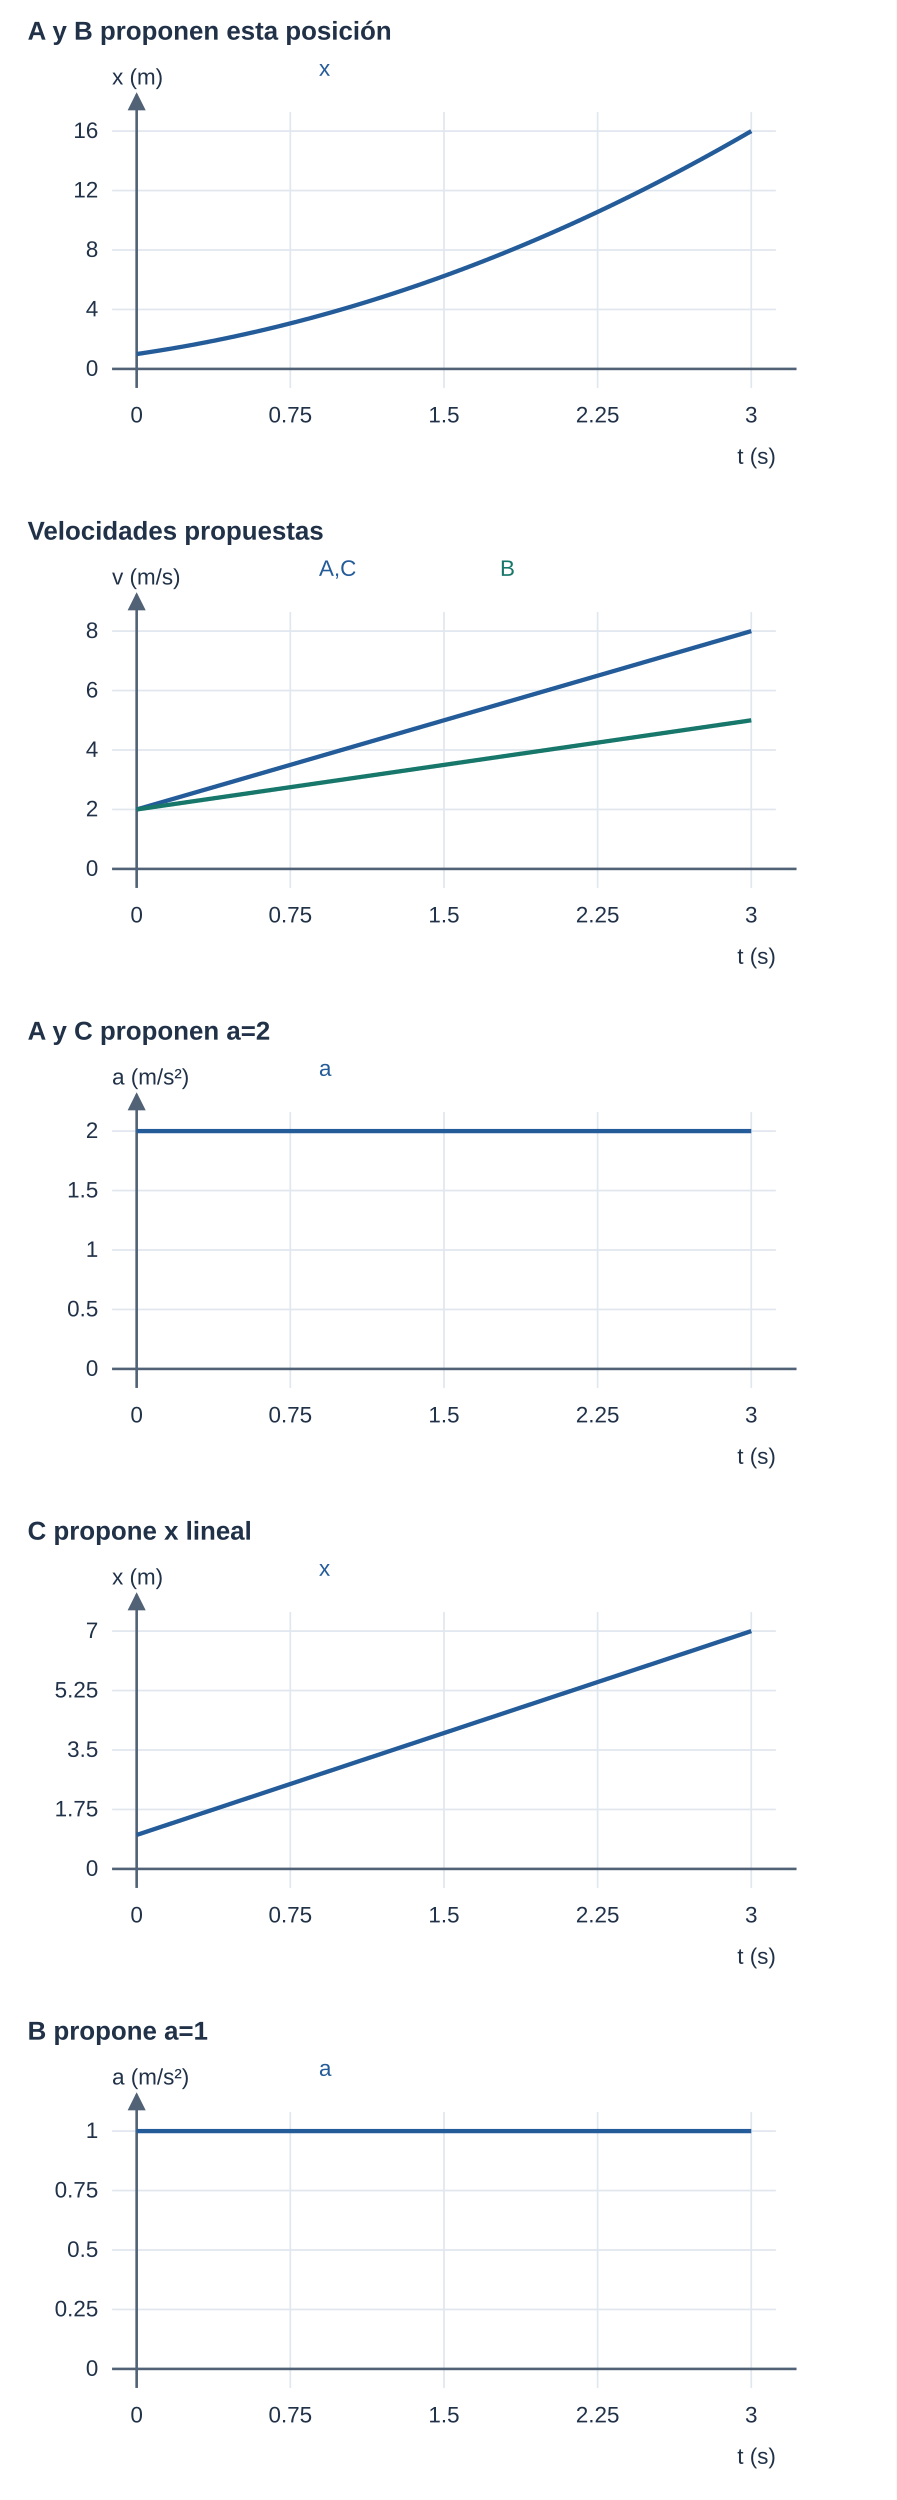
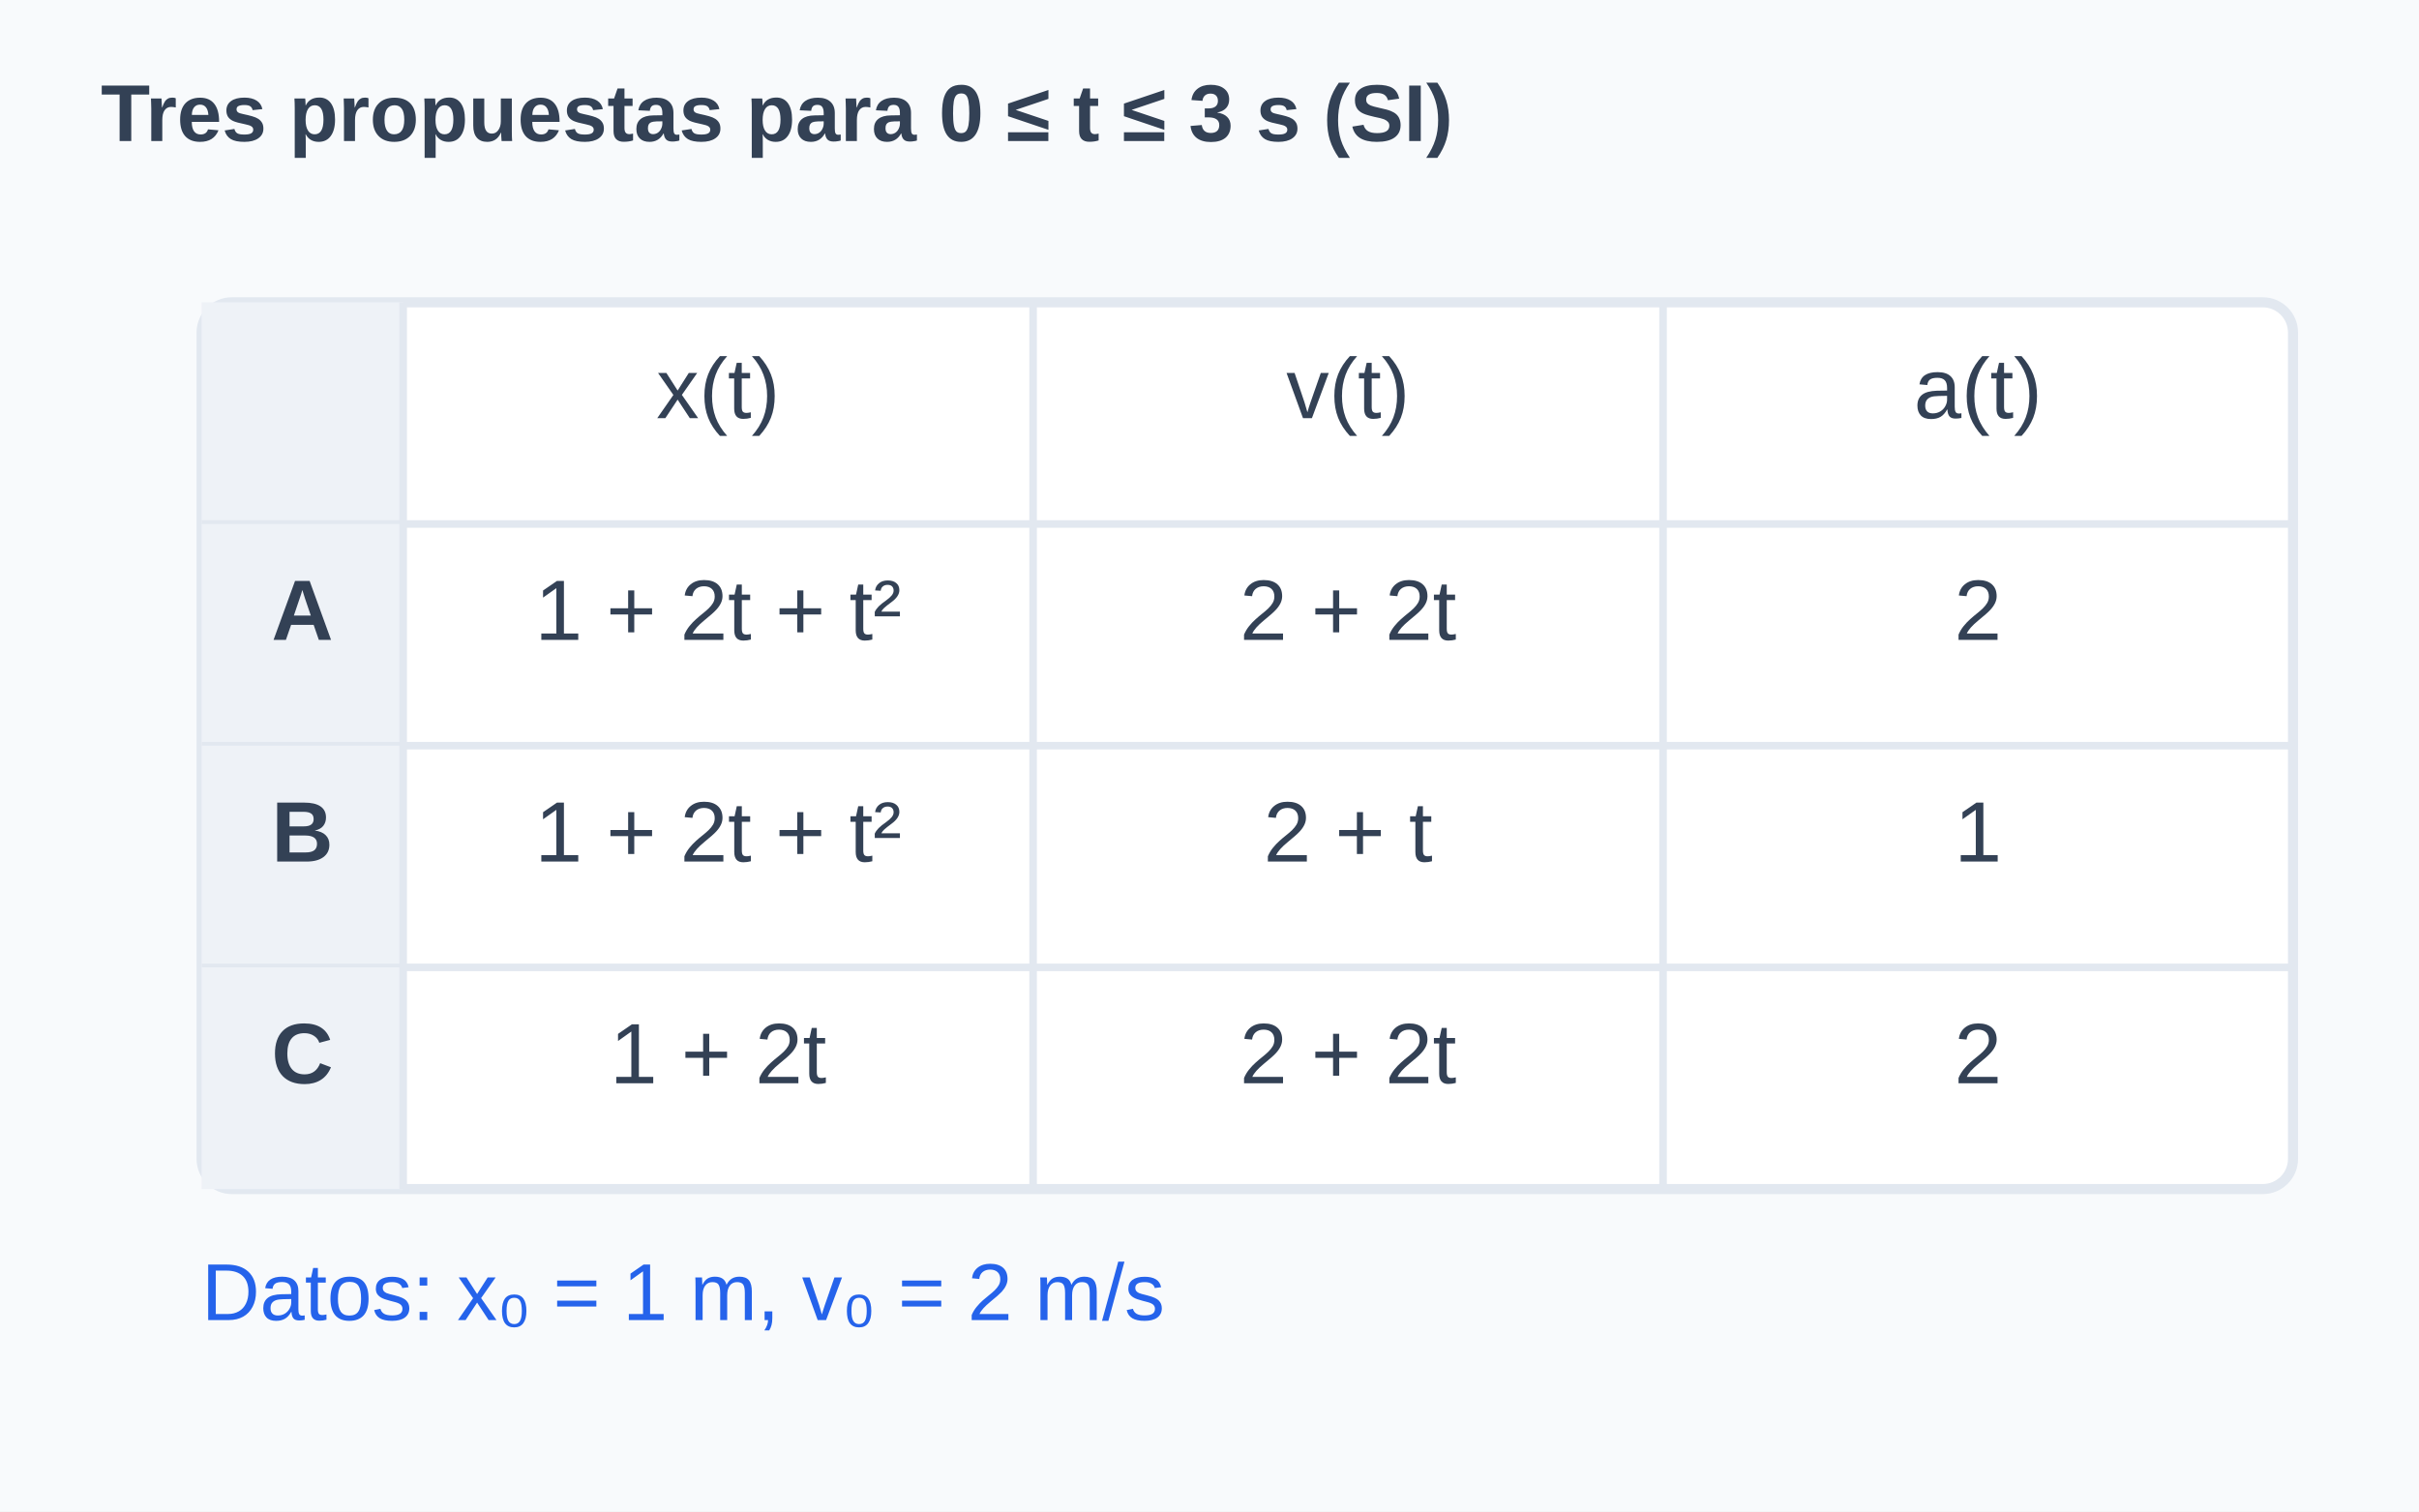
- <svg xmlns="http://www.w3.org/2000/svg" viewBox="0 0 520 1450" role="img" aria-labelledby="title desc" style="max-width:100%;height:auto">
+ <svg xmlns="http://www.w3.org/2000/svg" viewBox="0 0 480 300" role="img" aria-labelledby="title desc">
  <defs>
-     <marker id="arrow" markerWidth="7" markerHeight="7" refX="6" refY="3.5" orient="auto-start-reverse">
-       <path d="M0 0 L7 3.5 L0 7Z" fill="context-stroke" />
+     <marker id="a-axis" viewBox="0 0 10 10" refX="9" refY="5" markerWidth="7" markerHeight="7" orient="auto-start-reverse">
+       <path d="M0 0 L10 5 L0 10 Z" fill="#64748b" />
+     </marker>
+     <marker id="a-blue" viewBox="0 0 10 10" refX="9" refY="5" markerWidth="7" markerHeight="7" orient="auto-start-reverse">
+       <path d="M0 0 L10 5 L0 10 Z" fill="#2563eb" />
+     </marker>
+     <marker id="a-amber" viewBox="0 0 10 10" refX="9" refY="5" markerWidth="7" markerHeight="7" orient="auto-start-reverse">
+       <path d="M0 0 L10 5 L0 10 Z" fill="#d97706" />
+     </marker>
+     <marker id="a-green" viewBox="0 0 10 10" refX="9" refY="5" markerWidth="7" markerHeight="7" orient="auto-start-reverse">
+       <path d="M0 0 L10 5 L0 10 Z" fill="#16a34a" />
+     </marker>
+     <marker id="a-red" viewBox="0 0 10 10" refX="9" refY="5" markerWidth="7" markerHeight="7" orient="auto-start-reverse">
+       <path d="M0 0 L10 5 L0 10 Z" fill="#dc2626" />
+     </marker>
+     <marker id="a-grey" viewBox="0 0 10 10" refX="9" refY="5" markerWidth="7" markerHeight="7" orient="auto-start-reverse">
+       <path d="M0 0 L10 5 L0 10 Z" fill="#94a3b8" />
    </marker>
  </defs>
-   <rect width="100%" height="100%" fill="white" />
-   <g font-family="Arial,sans-serif" font-size="13" fill="#203148">
-     <text x="16" y="23" font-size="15" font-weight="bold">A y B proponen esta posición</text>
-     <path d="M79.26 65V225 M65 213.97H450" stroke="#e1e7ee" fill="none" />
-     <text x="79.26" y="245" text-anchor="middle">0</text>
-     <text x="57" y="217.97" text-anchor="end">0</text>
-     <path d="M168.38 65V225 M65 179.48H450" stroke="#e1e7ee" fill="none" />
-     <text x="168.38" y="245" text-anchor="middle">0.75</text>
-     <text x="57" y="183.48" text-anchor="end">4</text>
-     <path d="M257.50 65V225 M65 145.00H450" stroke="#e1e7ee" fill="none" />
-     <text x="257.50" y="245" text-anchor="middle">1.5</text>
-     <text x="57" y="149.00" text-anchor="end">8</text>
-     <path d="M346.62 65V225 M65 110.52H450" stroke="#e1e7ee" fill="none" />
-     <text x="346.62" y="245" text-anchor="middle">2.25</text>
-     <text x="57" y="114.52" text-anchor="end">12</text>
-     <path d="M435.74 65V225 M65 76.03H450" stroke="#e1e7ee" fill="none" />
-     <text x="435.74" y="245" text-anchor="middle">3</text>
-     <text x="57" y="80.03" text-anchor="end">16</text>
-     <path d="M65 213.97H462 M79.26 225V55" stroke="#516276" stroke-width="1.5" fill="none" marker-end="url(#arrow)" />
-     <text x="450" y="269" text-anchor="end">t (s)</text>
-     <text x="65" y="49">x (m)</text>
-     <polyline points="79.26,205.34 85.20,204.46 91.14,203.53 97.08,202.56 103.02,201.55 108.97,200.50 114.91,199.40 120.85,198.25 126.79,197.07 132.73,195.84 138.67,194.57 144.61,193.25 150.56,191.90 156.50,190.50 162.44,189.05 168.38,187.56 174.32,186.03 180.26,184.46 186.20,182.84 192.15,181.19 198.09,179.48 204.03,177.74 209.97,175.95 215.91,174.12 221.85,172.24 227.79,170.32 233.73,168.36 239.68,166.36 245.62,164.31 251.56,162.22 257.50,160.09 263.44,157.91 269.38,155.69 275.32,153.43 281.27,151.12 287.21,148.77 293.15,146.38 299.09,143.94 305.03,141.47 310.97,138.94 316.91,136.38 322.85,133.77 328.80,131.12 334.74,128.43 340.68,125.69 346.62,122.91 352.56,120.09 358.50,117.22 364.44,114.31 370.39,111.36 376.33,108.36 382.27,105.32 388.21,102.24 394.15,99.12 400.09,95.95 406.03,92.74 411.98,89.48 417.92,86.19 423.86,82.84 429.80,79.46 435.74,76.03" fill="none" stroke="#245b99" stroke-width="2.5" />
-     <text x="185" y="44" fill="#245b99">x</text>
-     <text x="16" y="313" font-size="15" font-weight="bold">Velocidades propuestas</text>
-     <path d="M79.26 355V515 M65 503.97H450" stroke="#e1e7ee" fill="none" />
-     <text x="79.26" y="535" text-anchor="middle">0</text>
-     <text x="57" y="507.97" text-anchor="end">0</text>
-     <path d="M168.38 355V515 M65 469.48H450" stroke="#e1e7ee" fill="none" />
-     <text x="168.38" y="535" text-anchor="middle">0.75</text>
-     <text x="57" y="473.48" text-anchor="end">2</text>
-     <path d="M257.50 355V515 M65 435.00H450" stroke="#e1e7ee" fill="none" />
-     <text x="257.50" y="535" text-anchor="middle">1.5</text>
-     <text x="57" y="439.00" text-anchor="end">4</text>
-     <path d="M346.62 355V515 M65 400.52H450" stroke="#e1e7ee" fill="none" />
-     <text x="346.62" y="535" text-anchor="middle">2.25</text>
-     <text x="57" y="404.52" text-anchor="end">6</text>
-     <path d="M435.74 355V515 M65 366.03H450" stroke="#e1e7ee" fill="none" />
-     <text x="435.74" y="535" text-anchor="middle">3</text>
-     <text x="57" y="370.03" text-anchor="end">8</text>
-     <path d="M65 503.97H462 M79.26 515V345" stroke="#516276" stroke-width="1.5" fill="none" marker-end="url(#arrow)" />
-     <text x="450" y="559" text-anchor="end">t (s)</text>
-     <text x="65" y="339">v (m/s)</text>
-     <polyline points="79.26,469.48 435.74,366.03" fill="none" stroke="#245b99" stroke-width="2.5" />
-     <text x="185" y="334" fill="#245b99">A,C</text>
-     <polyline points="79.26,469.48 435.74,417.76" fill="none" stroke="#18776b" stroke-width="2.5" />
-     <text x="290" y="334" fill="#18776b">B</text>
-     <text x="16" y="603" font-size="15" font-weight="bold">A y C proponen a=2</text>
-     <path d="M79.26 645V805 M65 793.97H450" stroke="#e1e7ee" fill="none" />
-     <text x="79.26" y="825" text-anchor="middle">0</text>
-     <text x="57" y="797.97" text-anchor="end">0</text>
-     <path d="M168.38 645V805 M65 759.48H450" stroke="#e1e7ee" fill="none" />
-     <text x="168.38" y="825" text-anchor="middle">0.75</text>
-     <text x="57" y="763.48" text-anchor="end">0.5</text>
-     <path d="M257.50 645V805 M65 725.00H450" stroke="#e1e7ee" fill="none" />
-     <text x="257.50" y="825" text-anchor="middle">1.5</text>
-     <text x="57" y="729.00" text-anchor="end">1</text>
-     <path d="M346.62 645V805 M65 690.52H450" stroke="#e1e7ee" fill="none" />
-     <text x="346.62" y="825" text-anchor="middle">2.25</text>
-     <text x="57" y="694.52" text-anchor="end">1.5</text>
-     <path d="M435.74 645V805 M65 656.03H450" stroke="#e1e7ee" fill="none" />
-     <text x="435.74" y="825" text-anchor="middle">3</text>
-     <text x="57" y="660.03" text-anchor="end">2</text>
-     <path d="M65 793.97H462 M79.26 805V635" stroke="#516276" stroke-width="1.5" fill="none" marker-end="url(#arrow)" />
-     <text x="450" y="849" text-anchor="end">t (s)</text>
-     <text x="65" y="629">a (m/s²)</text>
-     <polyline points="79.26,656.03 435.74,656.03" fill="none" stroke="#245b99" stroke-width="2.5" />
-     <text x="185" y="624" fill="#245b99">a</text>
-     <text x="16" y="893" font-size="15" font-weight="bold">C propone x lineal</text>
-     <path d="M79.26 935V1095 M65 1083.97H450" stroke="#e1e7ee" fill="none" />
-     <text x="79.26" y="1115" text-anchor="middle">0</text>
-     <text x="57" y="1087.97" text-anchor="end">0</text>
-     <path d="M168.38 935V1095 M65 1049.48H450" stroke="#e1e7ee" fill="none" />
-     <text x="168.38" y="1115" text-anchor="middle">0.75</text>
-     <text x="57" y="1053.48" text-anchor="end">1.75</text>
-     <path d="M257.50 935V1095 M65 1015.00H450" stroke="#e1e7ee" fill="none" />
-     <text x="257.50" y="1115" text-anchor="middle">1.5</text>
-     <text x="57" y="1019.00" text-anchor="end">3.5</text>
-     <path d="M346.62 935V1095 M65 980.52H450" stroke="#e1e7ee" fill="none" />
-     <text x="346.62" y="1115" text-anchor="middle">2.25</text>
-     <text x="57" y="984.52" text-anchor="end">5.25</text>
-     <path d="M435.74 935V1095 M65 946.03H450" stroke="#e1e7ee" fill="none" />
-     <text x="435.74" y="1115" text-anchor="middle">3</text>
-     <text x="57" y="950.03" text-anchor="end">7</text>
-     <path d="M65 1083.97H462 M79.26 1095V925" stroke="#516276" stroke-width="1.5" fill="none" marker-end="url(#arrow)" />
-     <text x="450" y="1139" text-anchor="end">t (s)</text>
-     <text x="65" y="919">x (m)</text>
-     <polyline points="79.26,1064.26 435.74,946.03" fill="none" stroke="#245b99" stroke-width="2.5" />
-     <text x="185" y="914" fill="#245b99">x</text>
-     <text x="16" y="1183" font-size="15" font-weight="bold">B propone a=1</text>
-     <path d="M79.26 1225V1385 M65 1373.97H450" stroke="#e1e7ee" fill="none" />
-     <text x="79.26" y="1405" text-anchor="middle">0</text>
-     <text x="57" y="1377.97" text-anchor="end">0</text>
-     <path d="M168.38 1225V1385 M65 1339.48H450" stroke="#e1e7ee" fill="none" />
-     <text x="168.38" y="1405" text-anchor="middle">0.75</text>
-     <text x="57" y="1343.48" text-anchor="end">0.25</text>
-     <path d="M257.50 1225V1385 M65 1305.00H450" stroke="#e1e7ee" fill="none" />
-     <text x="257.50" y="1405" text-anchor="middle">1.5</text>
-     <text x="57" y="1309.00" text-anchor="end">0.5</text>
-     <path d="M346.62 1225V1385 M65 1270.52H450" stroke="#e1e7ee" fill="none" />
-     <text x="346.62" y="1405" text-anchor="middle">2.25</text>
-     <text x="57" y="1274.52" text-anchor="end">0.75</text>
-     <path d="M435.74 1225V1385 M65 1236.03H450" stroke="#e1e7ee" fill="none" />
-     <text x="435.74" y="1405" text-anchor="middle">3</text>
-     <text x="57" y="1240.03" text-anchor="end">1</text>
-     <path d="M65 1373.97H462 M79.26 1385V1215" stroke="#516276" stroke-width="1.5" fill="none" marker-end="url(#arrow)" />
-     <text x="450" y="1429" text-anchor="end">t (s)</text>
-     <text x="65" y="1209">a (m/s²)</text>
-     <polyline points="79.26,1236.03 435.74,1236.03" fill="none" stroke="#245b99" stroke-width="2.5" />
-     <text x="185" y="1204" fill="#245b99">a</text>
+   <rect width="480" height="300" fill="#f8fafc" />
+   <g font-family="Arial, sans-serif">
+     <text x="20.0" y="28.0" font-size="16" text-anchor="start" fill="#334155" font-weight="bold">Tres propuestas para 0 ≤ t ≤ 3 s (SI)</text>
+     <rect x="40.0" y="60.0" width="415.0" height="176.0" rx="6" fill="#ffffff" stroke="#e2e8f0" stroke-width="2" />
+     <rect x="40.0" y="60.0" width="40.0" height="44.0" rx="0" fill="#eef2f7" stroke="none" stroke-width="2" />
+     <text x="60.0" y="83.0" font-size="17" text-anchor="middle" fill="#334155" font-weight="bold" />
+     <text x="142.5" y="83.0" font-size="17" text-anchor="middle" fill="#334155">x(t)</text>
+     <text x="267.5" y="83.0" font-size="17" text-anchor="middle" fill="#334155">v(t)</text>
+     <text x="392.5" y="83.0" font-size="17" text-anchor="middle" fill="#334155">a(t)</text>
+     <path d="M40.0 104.0 L455.0 104.0" fill="none" stroke="#e2e8f0" stroke-width="1.5" />
+     <rect x="40.0" y="104.0" width="40.0" height="44.0" rx="0" fill="#eef2f7" stroke="none" stroke-width="2" />
+     <text x="60.0" y="127.0" font-size="17" text-anchor="middle" fill="#334155" font-weight="bold">A</text>
+     <text x="142.5" y="127.0" font-size="17" text-anchor="middle" fill="#334155">1 + 2t + t²</text>
+     <text x="267.5" y="127.0" font-size="17" text-anchor="middle" fill="#334155">2 + 2t</text>
+     <text x="392.5" y="127.0" font-size="17" text-anchor="middle" fill="#334155">2</text>
+     <path d="M40.0 148.0 L455.0 148.0" fill="none" stroke="#e2e8f0" stroke-width="1.5" />
+     <rect x="40.0" y="148.0" width="40.0" height="44.0" rx="0" fill="#eef2f7" stroke="none" stroke-width="2" />
+     <text x="60.0" y="171.0" font-size="17" text-anchor="middle" fill="#334155" font-weight="bold">B</text>
+     <text x="142.5" y="171.0" font-size="17" text-anchor="middle" fill="#334155">1 + 2t + t²</text>
+     <text x="267.5" y="171.0" font-size="17" text-anchor="middle" fill="#334155">2 + t</text>
+     <text x="392.5" y="171.0" font-size="17" text-anchor="middle" fill="#334155">1</text>
+     <path d="M40.0 192.0 L455.0 192.0" fill="none" stroke="#e2e8f0" stroke-width="1.5" />
+     <rect x="40.0" y="192.0" width="40.0" height="44.0" rx="0" fill="#eef2f7" stroke="none" stroke-width="2" />
+     <text x="60.0" y="215.0" font-size="17" text-anchor="middle" fill="#334155" font-weight="bold">C</text>
+     <text x="142.5" y="215.0" font-size="17" text-anchor="middle" fill="#334155">1 + 2t</text>
+     <text x="267.5" y="215.0" font-size="17" text-anchor="middle" fill="#334155">2 + 2t</text>
+     <text x="392.5" y="215.0" font-size="17" text-anchor="middle" fill="#334155">2</text>
+     <path d="M80.0 60.0 L80.0 236.0" fill="none" stroke="#e2e8f0" stroke-width="1.5" />
+     <path d="M205.0 60.0 L205.0 236.0" fill="none" stroke="#e2e8f0" stroke-width="1.5" />
+     <path d="M330.0 60.0 L330.0 236.0" fill="none" stroke="#e2e8f0" stroke-width="1.5" />
+     <text x="40.0" y="262.0" font-size="16" text-anchor="start" fill="#2563eb">Datos: x₀ = 1 m, v₀ = 2 m/s</text>
  </g>
</svg>
